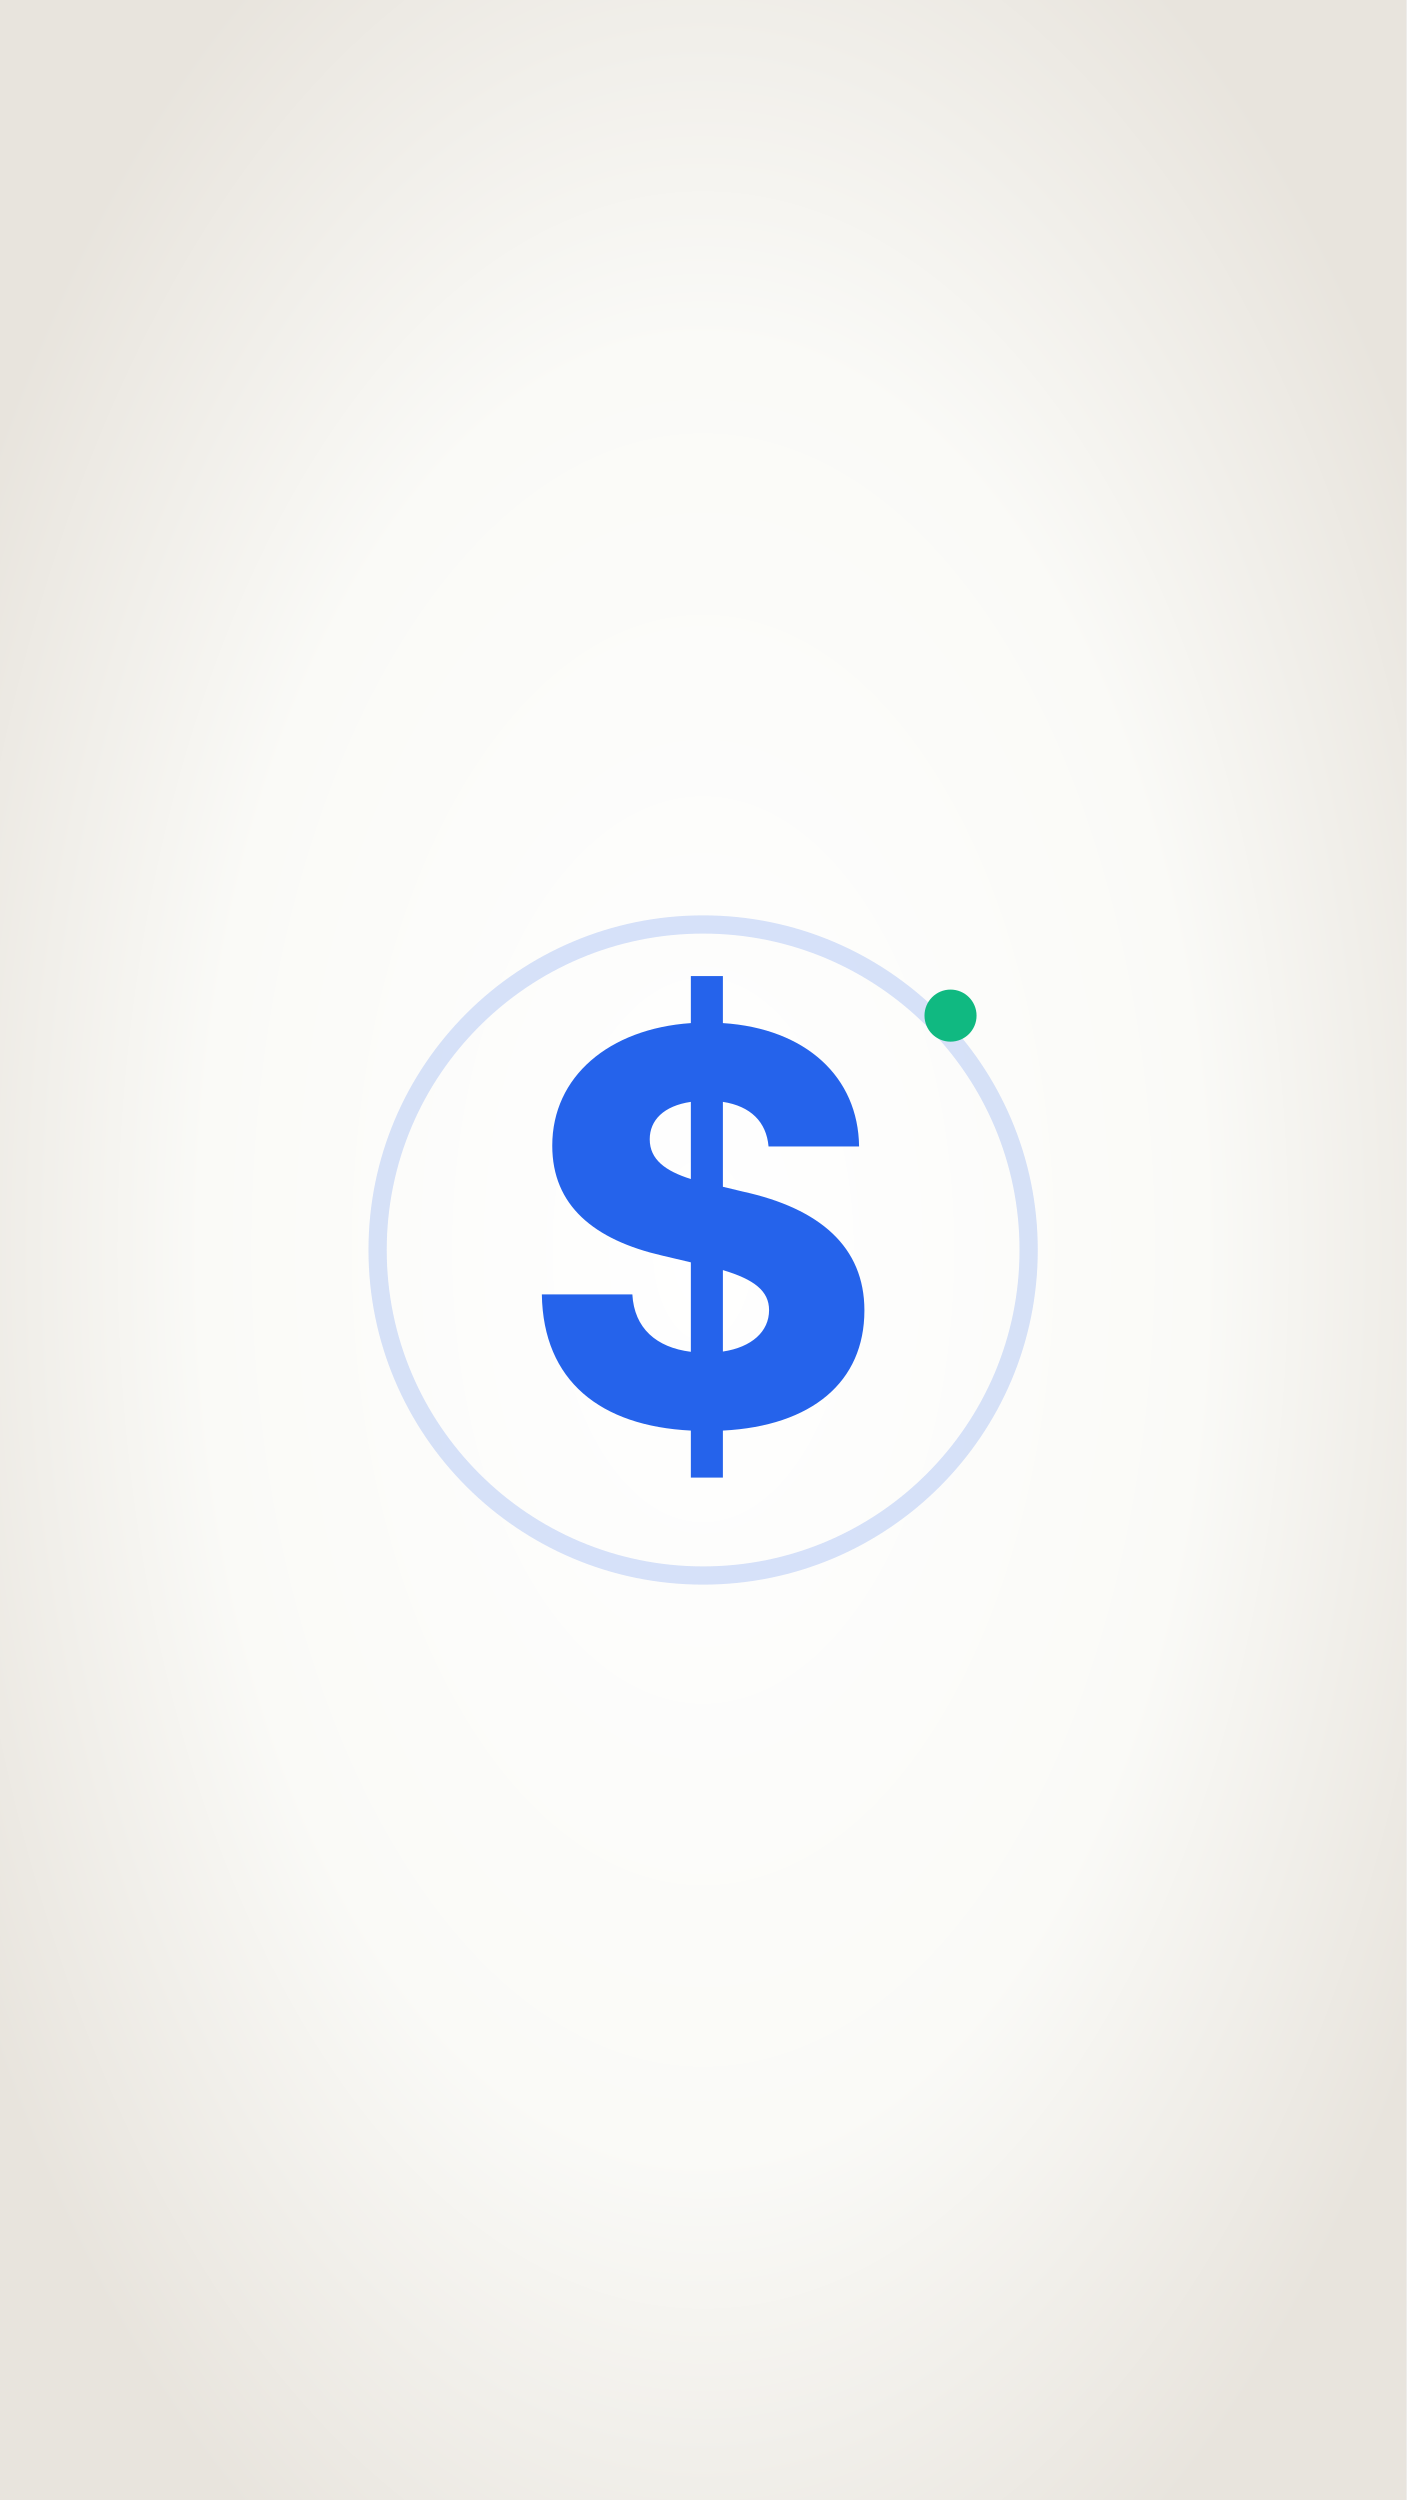
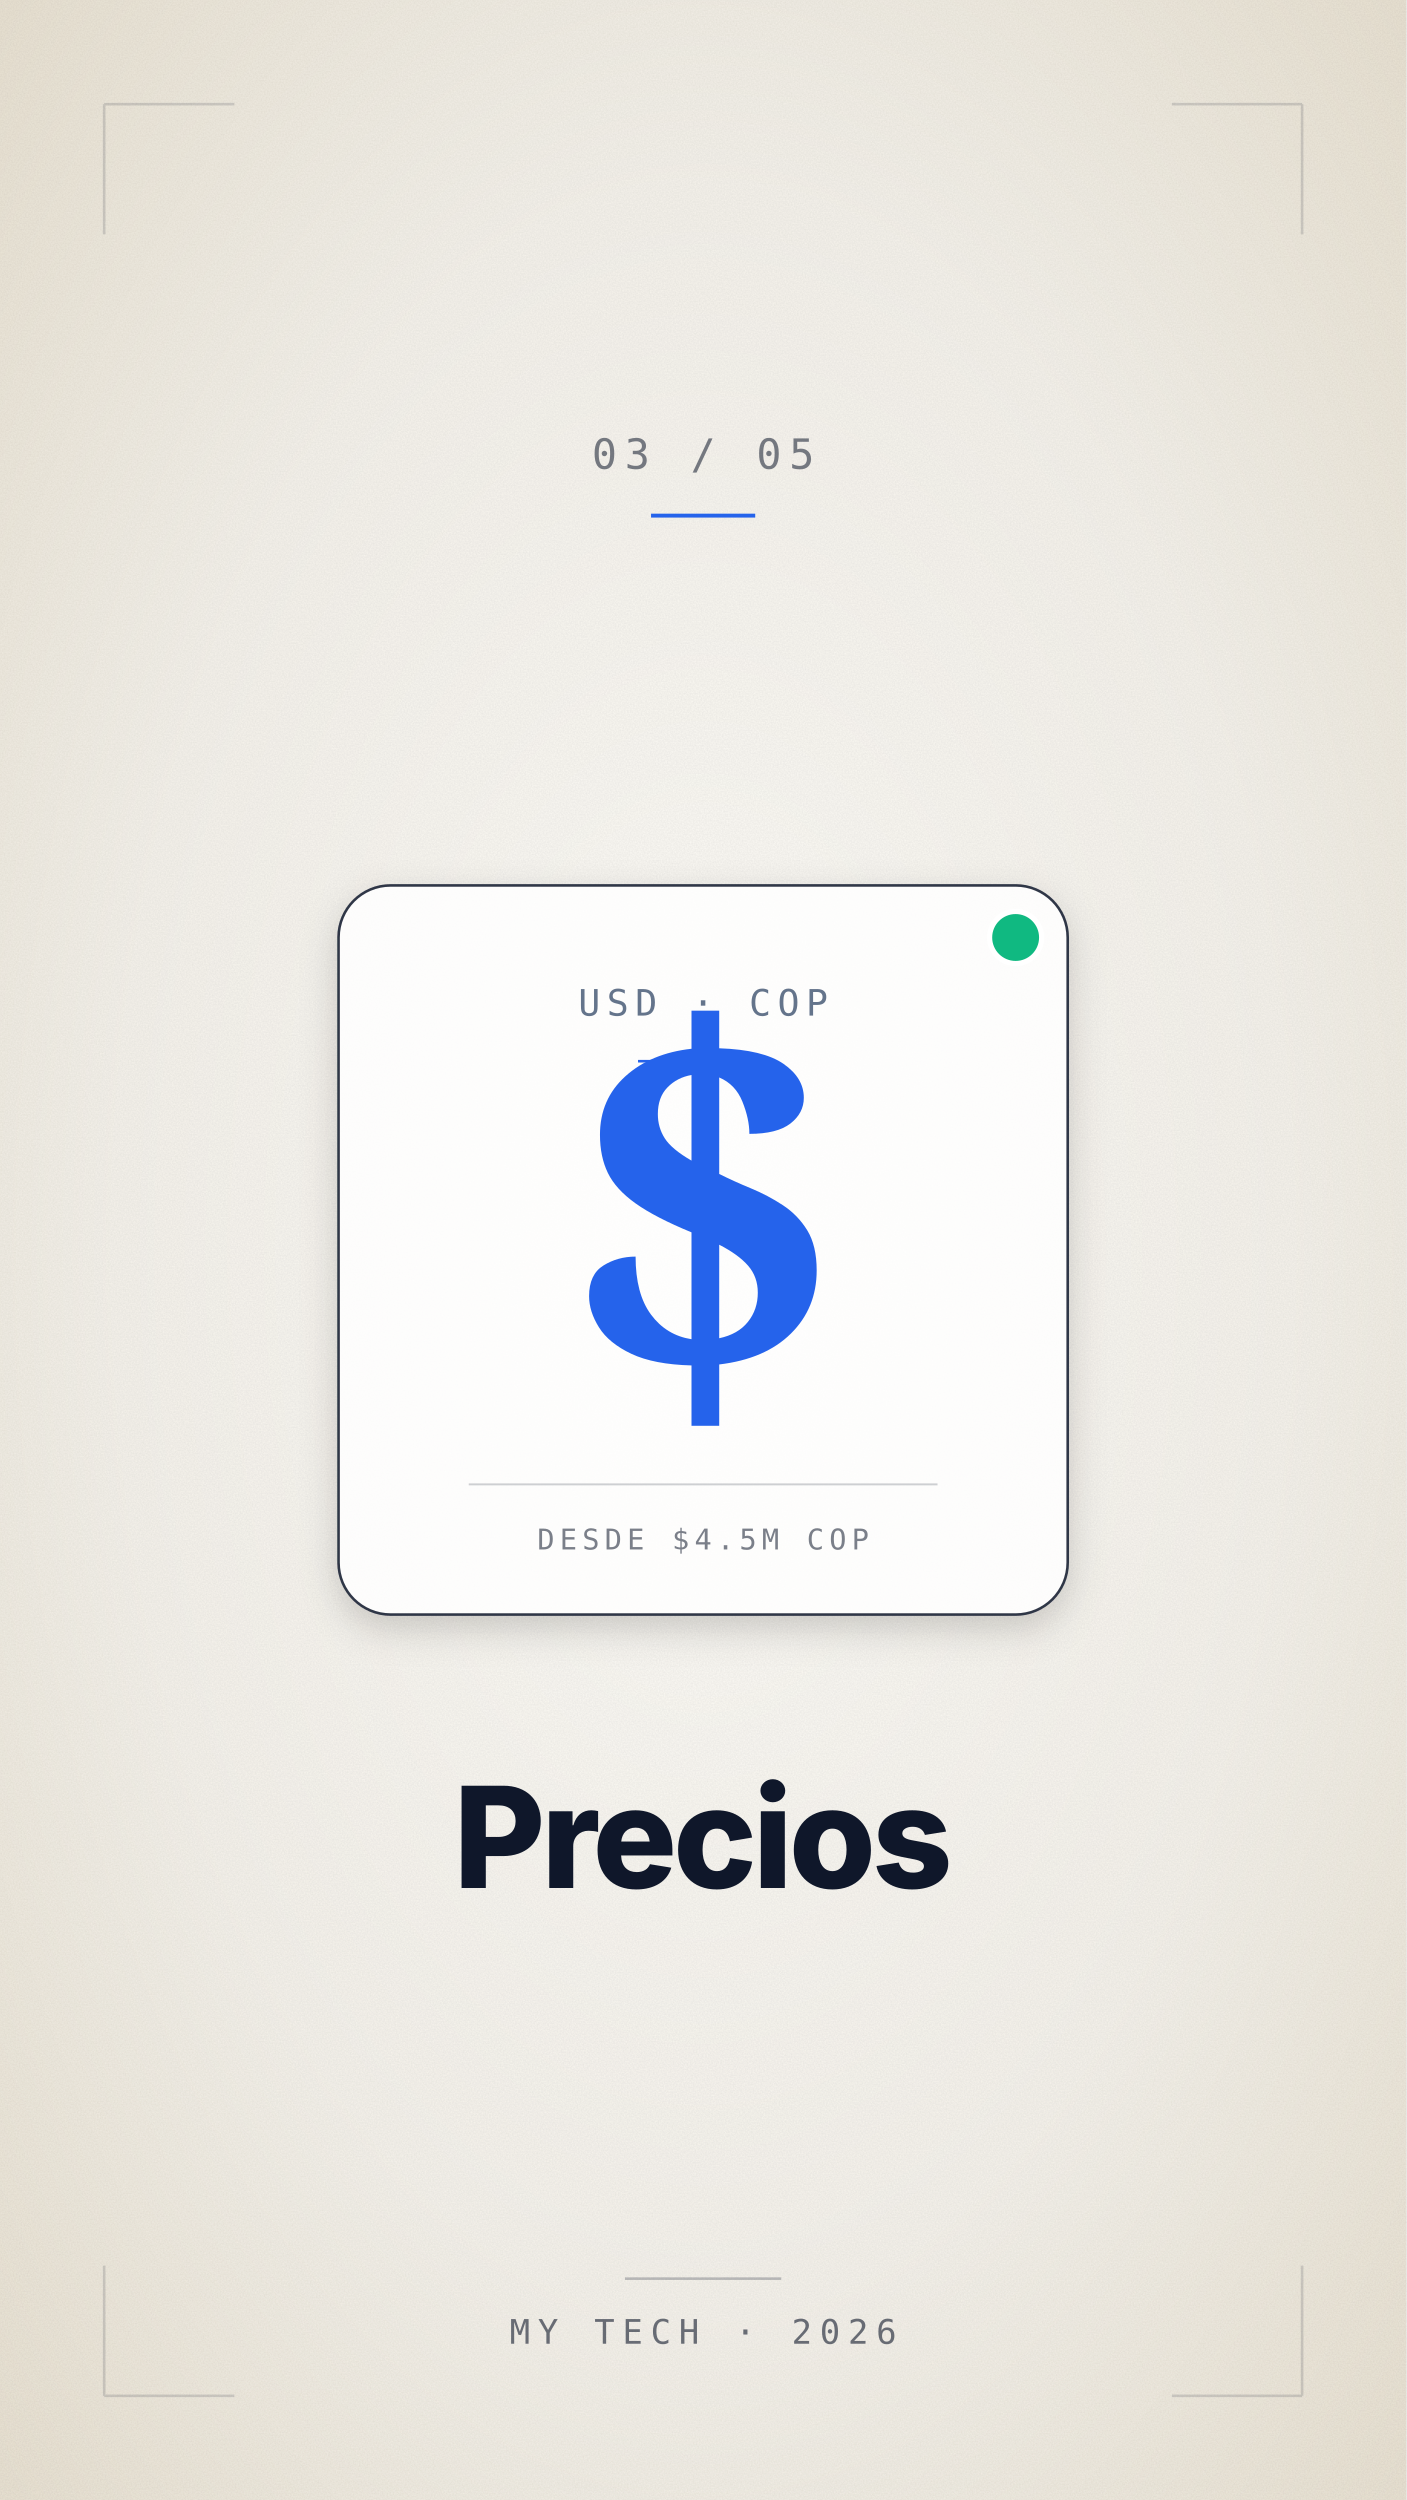
<svg xmlns="http://www.w3.org/2000/svg" viewBox="0 0 1080 1920" width="1080" height="1920">
  <defs>
-     <radialGradient id="bgPr" cx="50%" cy="50%" r="60%">
-       <stop offset="0%" stop-color="#FFFFFF" />
-       <stop offset="60%" stop-color="#FAFAF7" />
-       <stop offset="100%" stop-color="#E8E4DD" />
+     <radialGradient id="bgPrec" cx="50%" cy="50%" r="70%">
+       <stop offset="0%" stop-color="#FDFCF8" />
+       <stop offset="60%" stop-color="#F5F2EB" />
+       <stop offset="100%" stop-color="#E8E1D2" />
    </radialGradient>
+     <filter id="grainP" x="0" y="0" width="100%" height="100%">
+       <feTurbulence type="fractalNoise" baseFrequency="0.85" numOctaves="2" seed="3" stitchTiles="stitch" />
+       <feColorMatrix values="0 0 0 0 0  0 0 0 0 0  0 0 0 0 0  0 0 0 0.06 0" />
+     </filter>
+     <filter id="softShadowP" x="-50%" y="-50%" width="200%" height="200%">
+       <feGaussianBlur in="SourceAlpha" stdDeviation="14" />
+       <feOffset dx="0" dy="10" />
+       <feComponentTransfer>
+         <feFuncA type="linear" slope="0.20" />
+       </feComponentTransfer>
+       <feMerge>
+         <feMergeNode />
+         <feMergeNode in="SourceGraphic" />
+       </feMerge>
+     </filter>
  </defs>
-   <rect width="1080" height="1920" fill="url(#bgPr)" />
+   <rect width="1080" height="1920" fill="url(#bgPrec)" />
+   <rect width="1080" height="1920" filter="url(#grainP)" />
+   <g stroke="#0F172A" stroke-width="2" opacity="0.15" fill="none">
+     <line x1="80" y1="80" x2="180" y2="80" />
+     <line x1="80" y1="80" x2="80" y2="180" />
+     <line x1="900" y1="80" x2="1000" y2="80" />
+     <line x1="1000" y1="80" x2="1000" y2="180" />
+     <line x1="80" y1="1740" x2="80" y2="1840" />
+     <line x1="80" y1="1840" x2="180" y2="1840" />
+     <line x1="1000" y1="1740" x2="1000" y2="1840" />
+     <line x1="900" y1="1840" x2="1000" y2="1840" />
+   </g>
+   <g transform="translate(540, 360)" text-anchor="middle">
+     <text font-family="'JetBrains Mono', monospace" font-size="32" font-weight="500" letter-spacing="6" fill="#0F172A" opacity="0.55">03 / 05</text>
+     <line x1="-40" y1="36" x2="40" y2="36" stroke="#2563EB" stroke-width="3" />
+   </g>
  <g transform="translate(540, 960)">
-     <circle cx="0" cy="0" r="250" fill="none" stroke="#2563EB" stroke-width="14" opacity="0.18" />
-     <text x="0" y="135" text-anchor="middle" font-family="'Inter Tight', 'Inter', 'Georgia', serif" font-size="420" font-weight="800" letter-spacing="-15" fill="#2563EB">$</text>
-     <circle cx="190" cy="-180" r="20" fill="#10B981" />
+     <rect x="-280" y="-280" width="560" height="560" rx="40" ry="40" fill="#FFFFFF" stroke="#0F172A" stroke-width="2" opacity="0.85" filter="url(#softShadowP)" />
+     <text x="0" y="-180" text-anchor="middle" font-family="'JetBrains Mono', monospace" font-size="28" font-weight="500" letter-spacing="5" fill="#64748B">USD · COP</text>
+     <line x1="-50" y1="-145" x2="50" y2="-145" stroke="#2563EB" stroke-width="2" />
+     <text x="0" y="105" text-anchor="middle" font-family="'Georgia', 'Inter Tight', serif" font-size="380" font-weight="800" letter-spacing="-15" fill="#2563EB">$</text>
+     <line x1="-180" y1="180" x2="180" y2="180" stroke="#0F172A" stroke-width="1.5" opacity="0.20" />
+     <text x="0" y="230" text-anchor="middle" font-family="'JetBrains Mono', monospace" font-size="22" font-weight="500" letter-spacing="4" fill="#0F172A" opacity="0.55">DESDE $4.5M COP</text>
+     <circle cx="240" cy="-240" r="20" fill="#10B981" />
+     <circle cx="240" cy="-240" r="20" fill="none" stroke="#FFFFFF" stroke-width="4" />
+   </g>
+   <g transform="translate(540, 1450)" text-anchor="middle">
+     <text font-family="'Inter Tight', 'Inter', system-ui, sans-serif" font-size="108" font-weight="800" letter-spacing="-3" fill="#0F172A">Precios</text>
+   </g>
+   <g transform="translate(540, 1780)" text-anchor="middle">
+     <line x1="-60" y1="-30" x2="60" y2="-30" stroke="#0F172A" stroke-width="2" opacity="0.25" />
+     <text y="20" font-family="'JetBrains Mono', monospace" font-size="26" font-weight="500" letter-spacing="6" fill="#0F172A" opacity="0.60">MY TECH · 2026</text>
  </g>
</svg>
